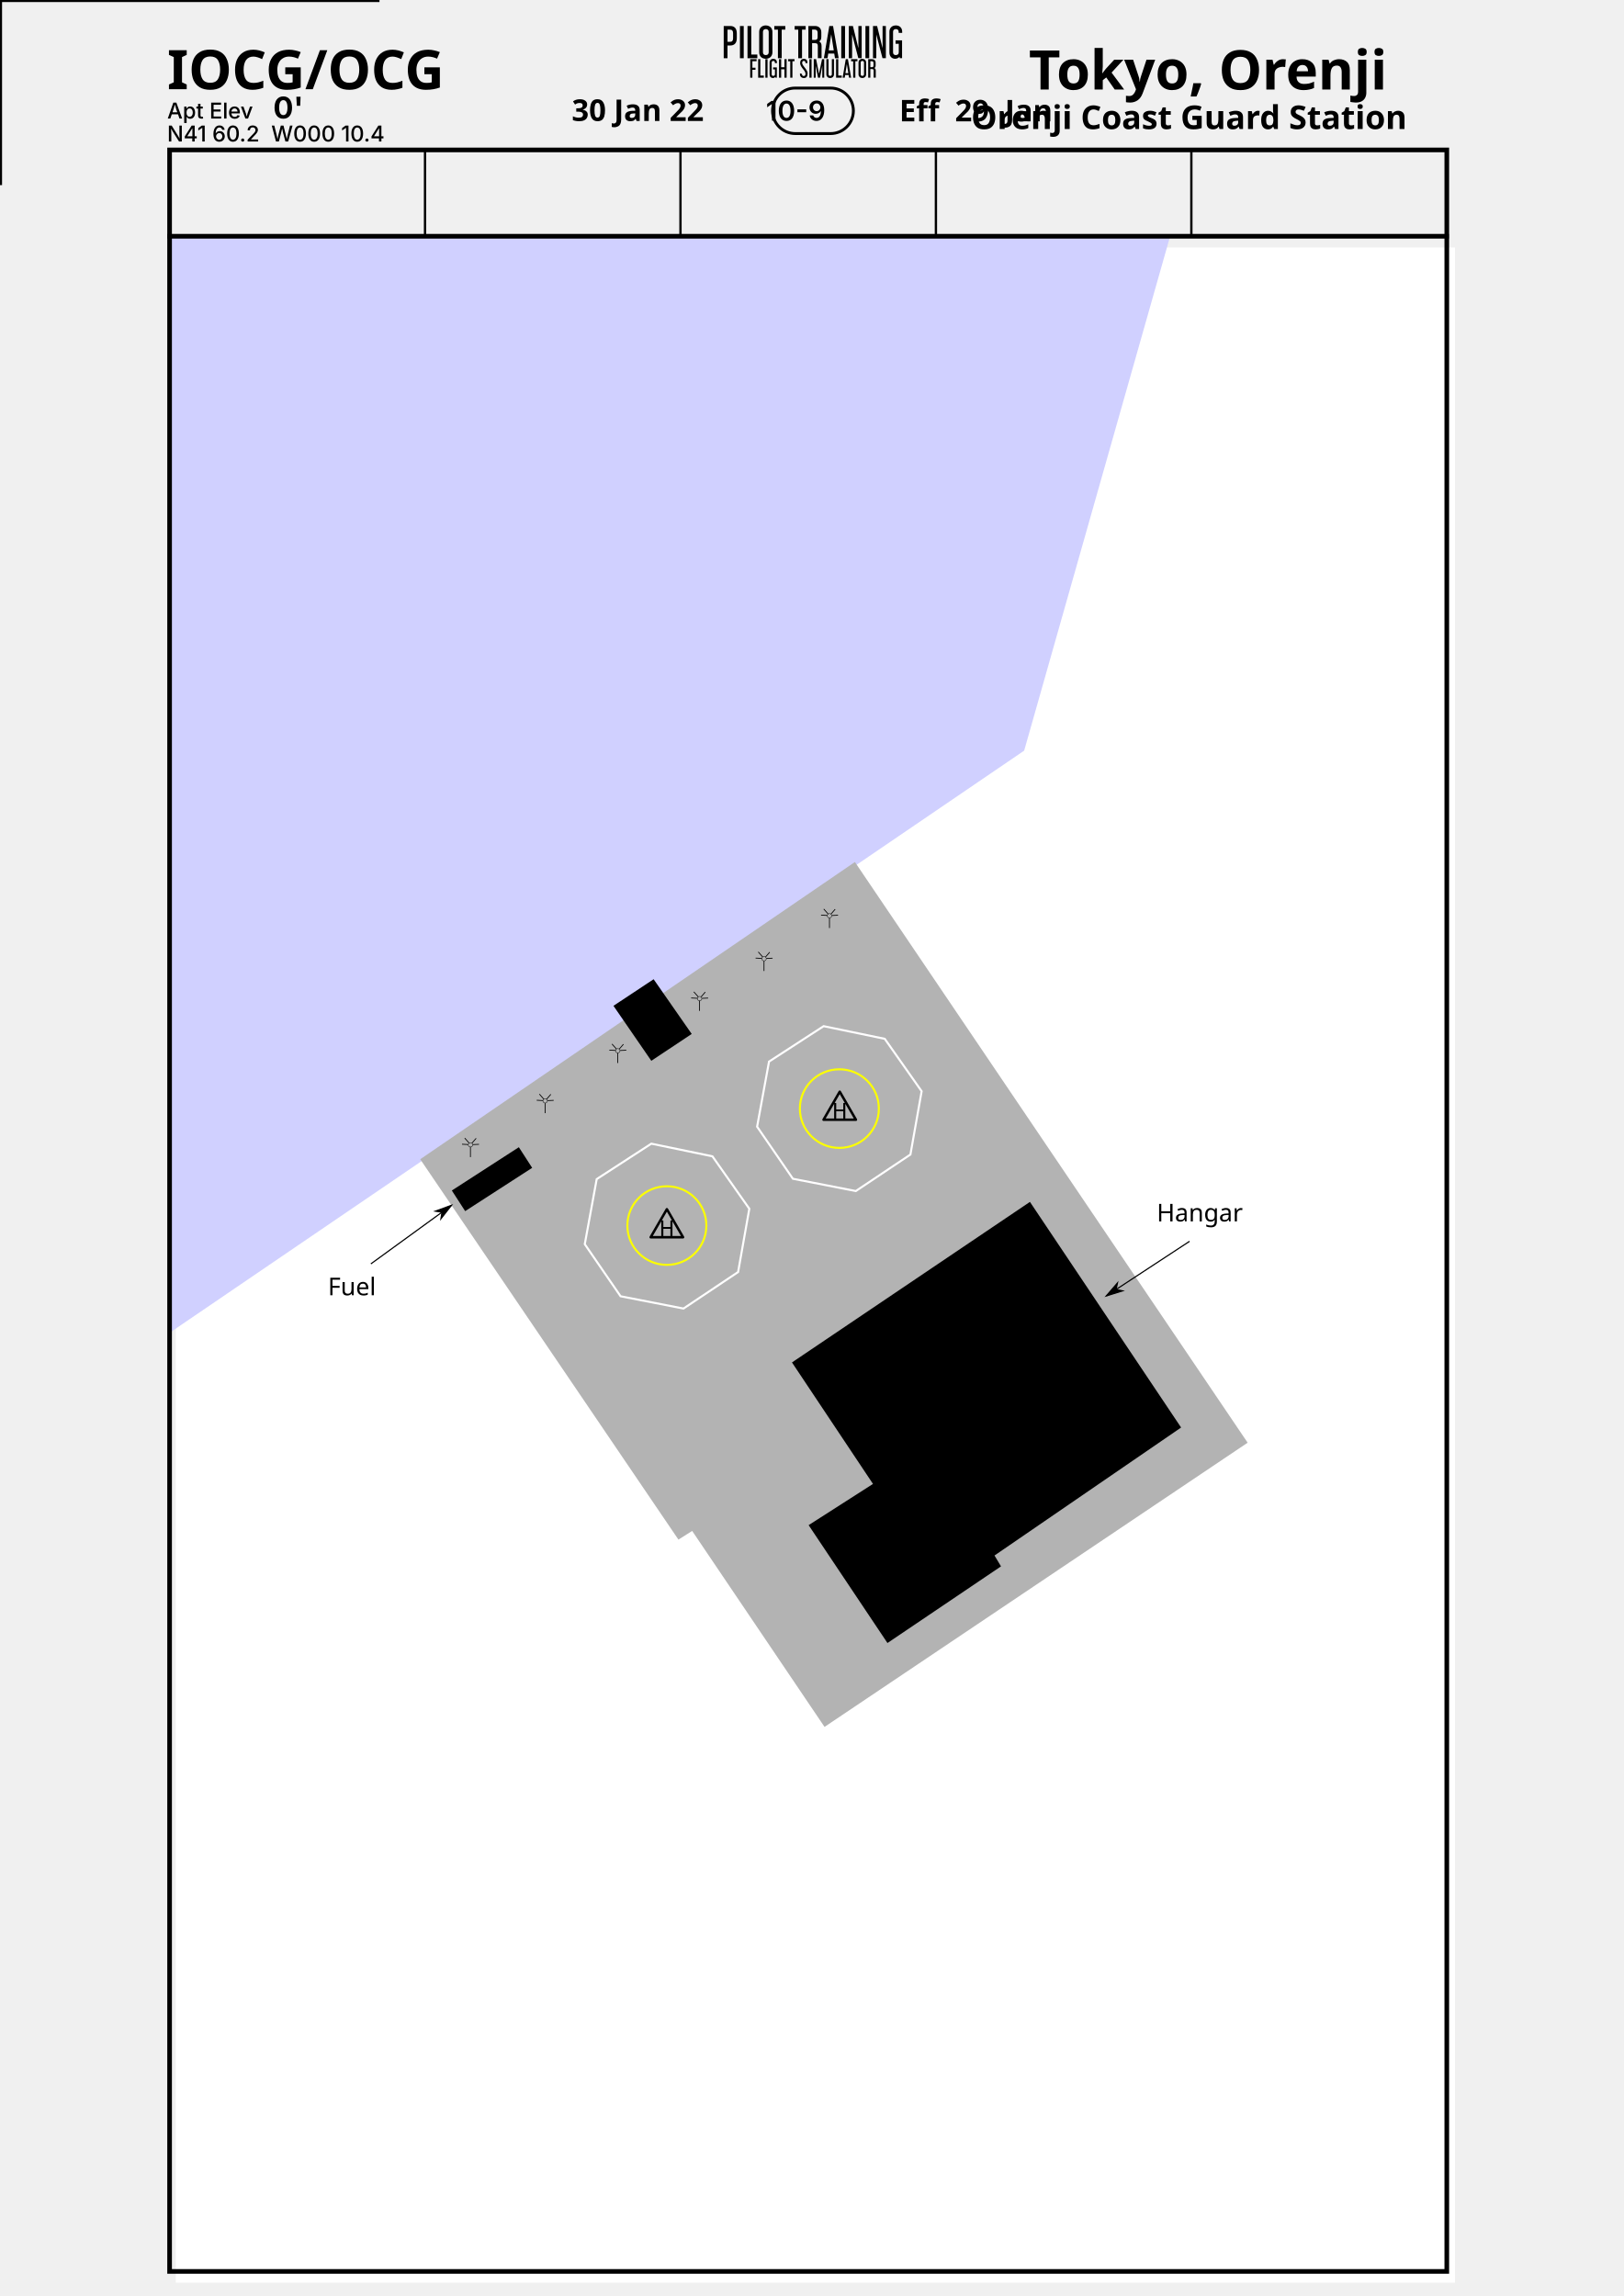
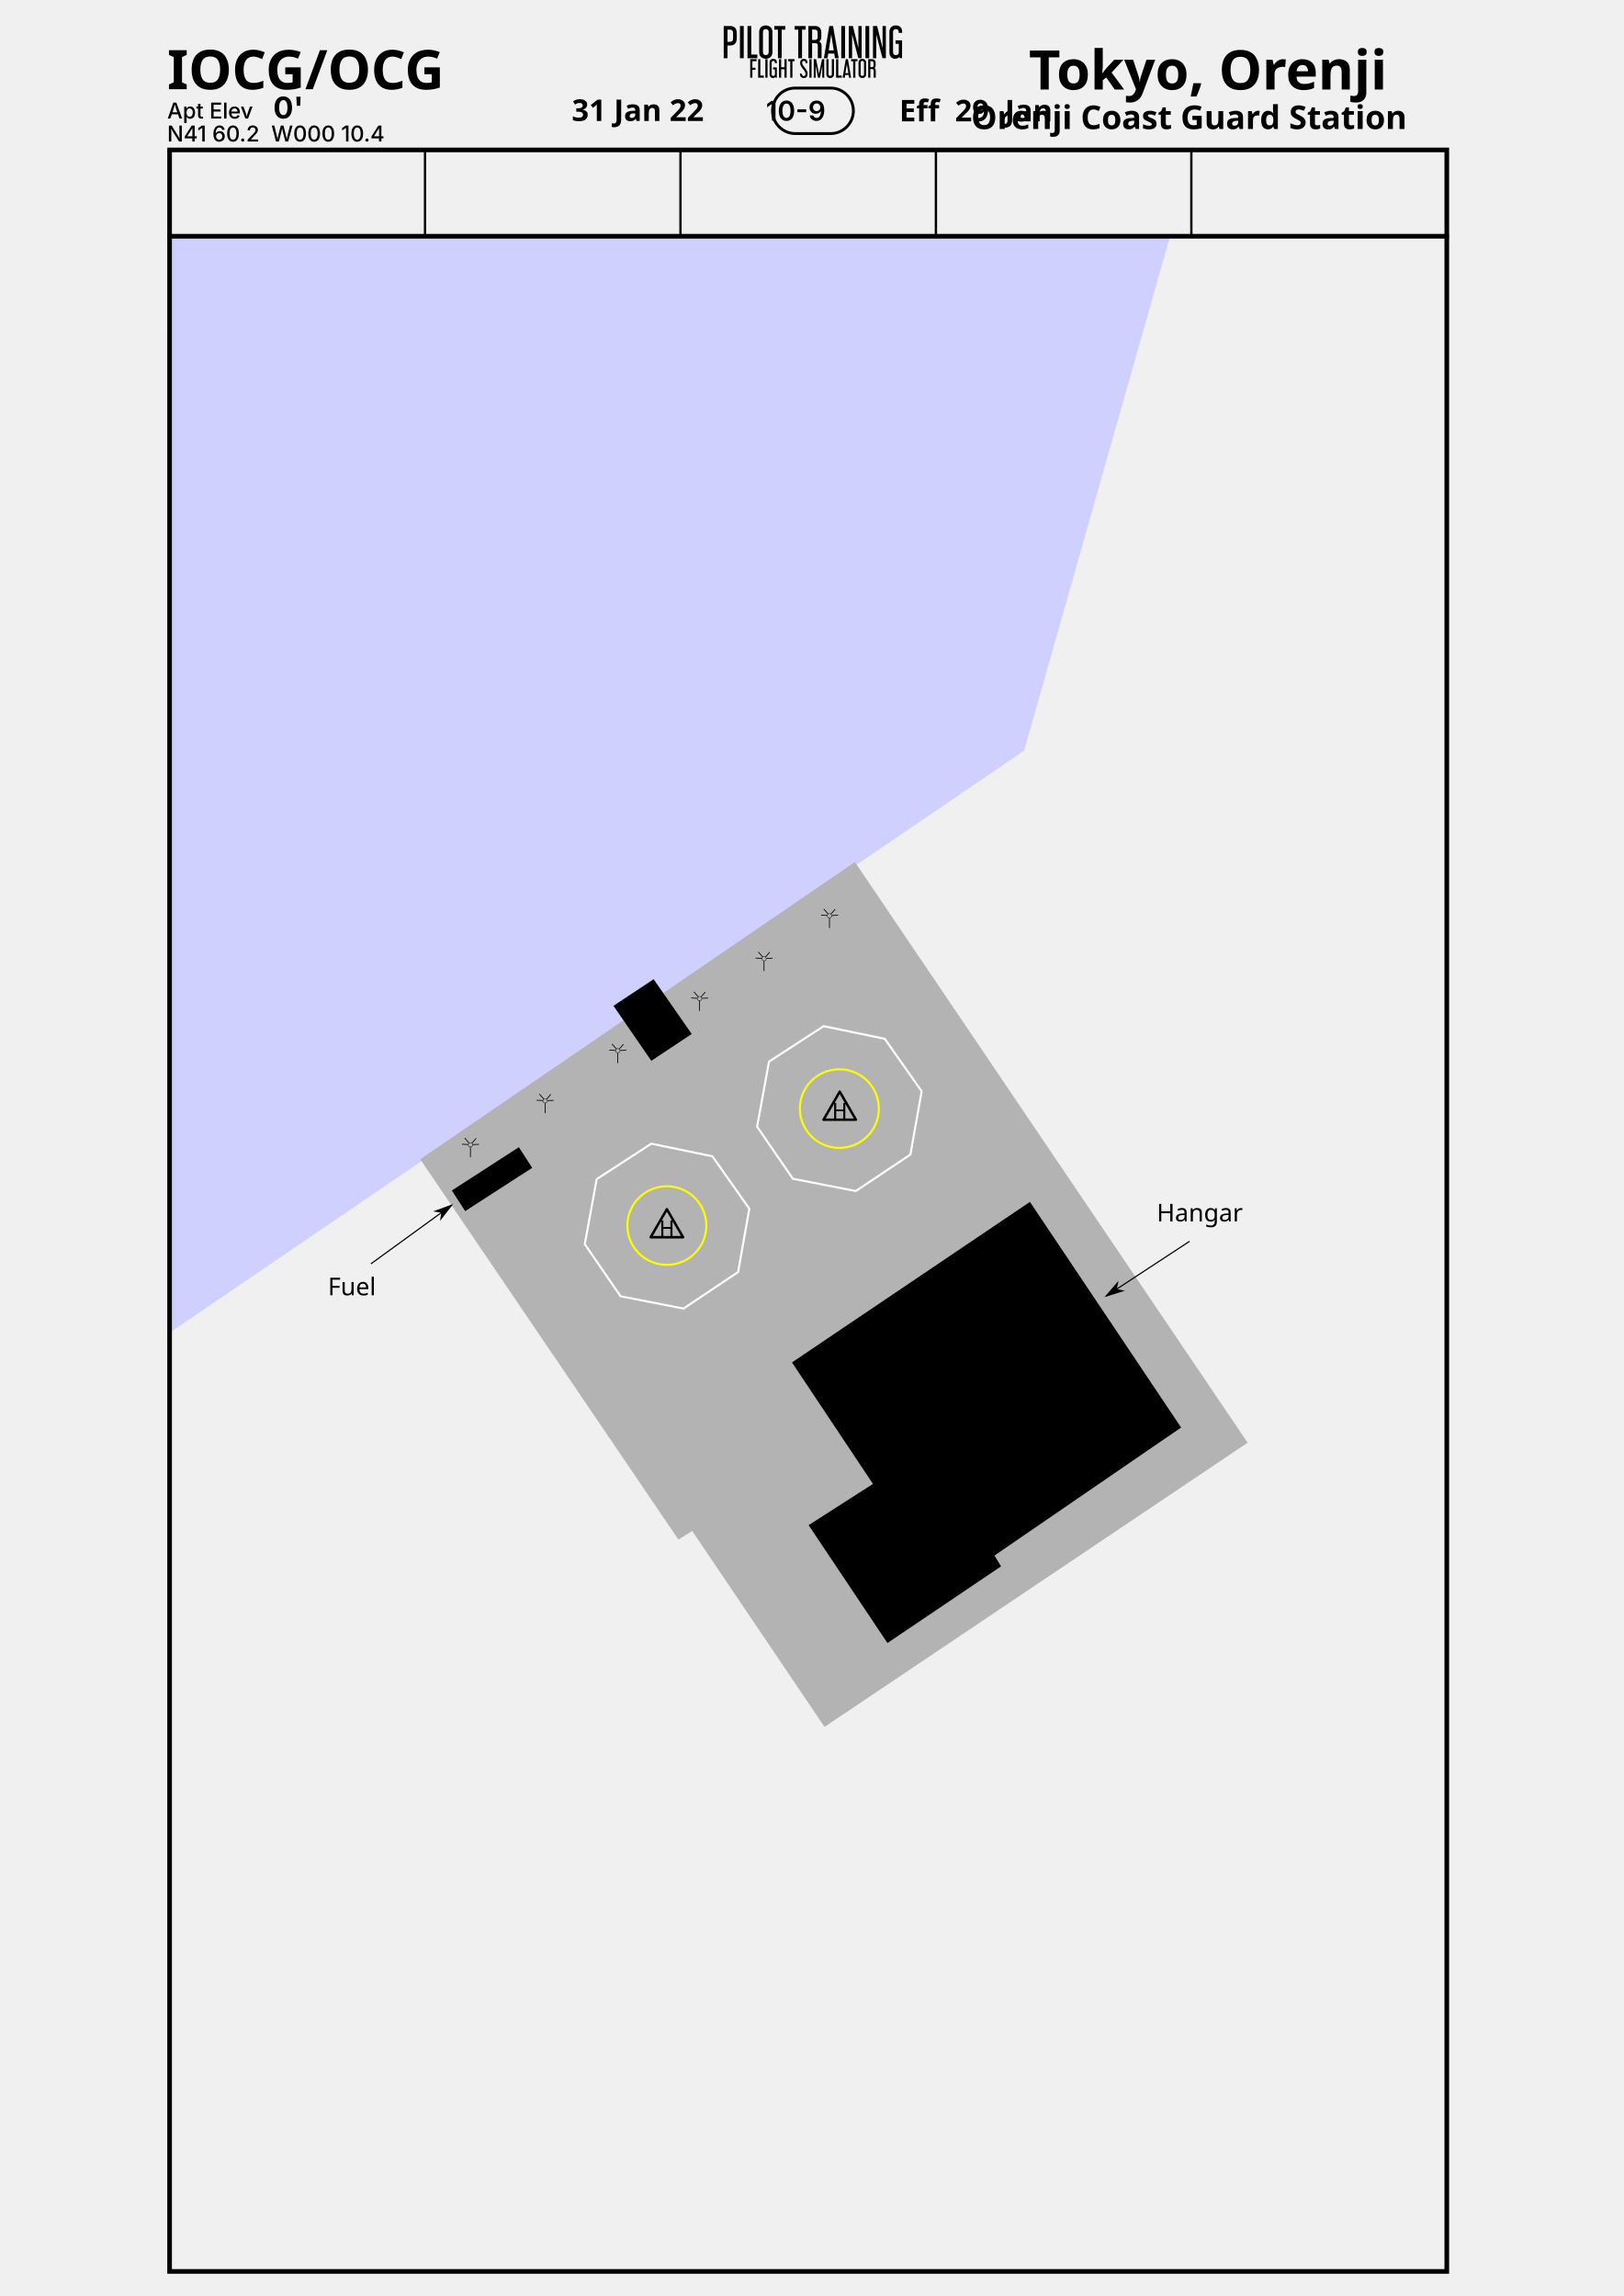
<svg xmlns="http://www.w3.org/2000/svg" width="210mm" height="297mm" viewBox="0 0 210 297" version="1.1" id="svg5">
  <defs id="defs2">
    <marker style="overflow:visible" id="Arrow1Lend-5-2-3-9" refX="0" refY="0" orient="auto">
      <path transform="matrix(-0.8,0,0,-0.8,-10,0)" style="fill:#000000;fill-opacity:1;fill-rule:evenodd;stroke:#000000;stroke-width:1pt;stroke-opacity:1" d="M 0,0 5,-5 -12.5,0 5,5 Z" id="path4521-2-0-4-6" />
    </marker>
    <marker style="overflow:visible" id="Arrow1Lend-5-2-3" refX="0" refY="0" orient="auto">
      <path transform="matrix(-0.8,0,0,-0.8,-10,0)" style="fill:#000000;fill-opacity:1;fill-rule:evenodd;stroke:#000000;stroke-width:1pt;stroke-opacity:1" d="M 0,0 5,-5 -12.5,0 5,5 Z" id="path4521-2-0-4" />
    </marker>
  </defs>
  <g id="layer1">
-     <rect style="fill:#ffffff;fill-opacity:1;stroke:none;stroke-width:0.265;stroke-miterlimit:4;stroke-dasharray:none;stroke-opacity:1" id="rect6157" width="165.449" height="263.26" x="22.728" y="32.015" />
    <text xml:space="preserve" style="font-style:normal;font-variant:normal;font-weight:500;font-stretch:normal;font-size:3.175px;line-height:1.1;font-family:Metropolis;-inkscape-font-specification:'Metropolis Medium';text-align:center;letter-spacing:0px;word-spacing:0px;text-anchor:middle;display:inline;stroke-width:0.265" x="157.235" y="157.996" id="text1525-2">
      <tspan x="157.235" y="157.996" style="font-style:normal;font-variant:normal;font-weight:500;font-stretch:normal;font-size:3.175px;font-family:Metropolis;-inkscape-font-specification:'Metropolis Medium';text-align:center;text-anchor:middle;stroke-width:0.265" id="tspan1523-8">Hangar</tspan>
    </text>
    <path style="fill:#d0d0ff;stroke:none;stroke-width:0.265px;stroke-linecap:butt;stroke-linejoin:miter;stroke-opacity:1;fill-opacity:1" d="M 22.076,172.309 132.459,97.099 151.355,30.495 21.669,30.56 Z" id="path6034" />
    <path style="display:inline;fill:none;stroke:#000000;stroke-width:0.602;stroke-linecap:butt;stroke-linejoin:miter;stroke-miterlimit:4;stroke-dasharray:none;stroke-opacity:1" d="M 21.669,30.56 H 187.383" id="path857" />
    <rect style="display:inline;fill:none;fill-opacity:0.639;stroke:#000000;stroke-width:0.6;stroke-miterlimit:4;stroke-dasharray:none;stroke-opacity:1" id="rect901" width="165.185" height="274.426" x="21.934" y="19.394" />
    <text xml:space="preserve" style="font-style:normal;font-variant:normal;font-weight:bold;font-stretch:normal;font-size:3.881px;line-height:1.25;font-family:'Zilla Slab Highlight';-inkscape-font-specification:'Zilla Slab Highlight Bold';text-align:start;letter-spacing:0px;word-spacing:0px;text-anchor:start;display:inline;fill:#000000;fill-opacity:1;stroke:none;stroke-width:0.265;stroke-miterlimit:4;stroke-dasharray:none;stroke-opacity:1" x="114.295" y="15.701" id="text852">
      <tspan id="tspan850" x="114.295" y="15.701" style="font-style:normal;font-variant:normal;font-weight:bold;font-stretch:normal;font-size:3.881px;font-family:'Zilla Slab Highlight';-inkscape-font-specification:'Zilla Slab Highlight Bold';text-align:start;text-anchor:start;fill:#000000;fill-opacity:1;stroke:none;stroke-width:0.265;stroke-miterlimit:4;stroke-dasharray:none;stroke-opacity:1">  Eff  29  Jan  </tspan>
    </text>
    <path d="m 99.044,3.288 c -0.121,0 -0.234,0.019 -0.34,0.058 -0.103,0.039 -0.193,0.094 -0.271,0.165 -0.074,0.071 -0.135,0.158 -0.181,0.261 -0.043,0.103 -0.064,0.22 -0.064,0.351 v 2.644 c 0,0.131 0.021,0.248 0.064,0.351 0.046,0.103 0.107,0.191 0.181,0.266 0.078,0.071 0.168,0.124 0.271,0.16 0.106,0.039 0.22,0.058 0.34,0.058 0.117,0 0.227,-0.019 0.33,-0.058 0.106,-0.035 0.199,-0.089 0.277,-0.16 0.078,-0.074 0.138,-0.163 0.181,-0.266 0.046,-0.103 0.069,-0.22 0.069,-0.351 V 4.123 c 0,-0.131 -0.023,-0.248 -0.069,-0.351 -0.043,-0.103 -0.103,-0.19 -0.181,-0.261 -0.078,-0.071 -0.17,-0.126 -0.277,-0.165 -0.103,-0.039 -0.213,-0.058 -0.33,-0.058 z m 16.826,0 c -0.124,0 -0.238,0.019 -0.34,0.058 -0.103,0.035 -0.191,0.091 -0.266,0.165 -0.074,0.071 -0.133,0.158 -0.175,0.261 -0.039,0.099 -0.058,0.213 -0.058,0.34 v 2.665 c 0,0.255 0.069,0.457 0.207,0.606 0.142,0.145 0.319,0.218 0.532,0.218 0.124,0 0.234,-0.025 0.33,-0.075 0.096,-0.046 0.177,-0.106 0.244,-0.181 l 0.021,0.181 h 0.303 V 5.219 h -0.841 v 0.441 h 0.415 v 1.107 c 0,0.121 -0.037,0.211 -0.112,0.271 -0.074,0.06 -0.165,0.091 -0.271,0.091 -0.106,0 -0.194,-0.03 -0.261,-0.091 -0.064,-0.06 -0.096,-0.151 -0.096,-0.271 V 4.123 c 0,-0.121 0.034,-0.211 0.101,-0.271 0.067,-0.06 0.158,-0.091 0.271,-0.091 0.106,0 0.192,0.03 0.256,0.091 0.067,0.06 0.101,0.151 0.101,0.271 v 0.128 h 0.452 v -0.138 c 0,-0.255 -0.075,-0.456 -0.224,-0.601 -0.149,-0.149 -0.346,-0.224 -0.591,-0.224 z m -22.269,0.075 v 4.165 h 0.489 V 5.883 h 0.372 c 0.255,0 0.458,-0.078 0.607,-0.234 0.149,-0.156 0.223,-0.397 0.223,-0.723 v -0.606 c 0,-0.326 -0.074,-0.568 -0.223,-0.724 -0.149,-0.156 -0.351,-0.234 -0.607,-0.234 z m 2.099,0 v 4.165 h 0.489 V 3.362 Z m 0.977,0 v 4.165 h 1.271 v -0.473 h -0.782 V 3.362 Z m 3.467,0 v 0.473 h 0.468 v 3.692 h 0.489 V 3.835 h 0.468 v -0.473 z m 2.629,0 v 0.473 h 0.468 v 3.692 h 0.489 V 3.835 h 0.468 v -0.473 z m 1.78,0 v 4.165 h 0.479 V 5.585 h 0.362 c 0.149,0 0.248,0.028 0.298,0.085 0.053,0.053 0.08,0.145 0.08,0.277 v 1.58 h 0.484 V 5.963 c 0,-0.17 -0.028,-0.303 -0.085,-0.399 -0.057,-0.096 -0.137,-0.165 -0.24,-0.207 0.096,-0.043 0.169,-0.11 0.218,-0.202 0.05,-0.092 0.075,-0.222 0.075,-0.389 v -0.58 c 0,-0.259 -0.075,-0.461 -0.224,-0.606 -0.145,-0.145 -0.346,-0.218 -0.601,-0.218 z m 2.704,0 -0.702,4.165 h 0.473 l 0.091,-0.601 h 0.777 l 0.096,0.601 h 0.474 l -0.724,-4.165 z m 1.546,0 v 4.165 h 0.489 V 3.362 Z m 0.977,0 v 4.165 h 0.426 V 4.463 l 0.803,3.064 h 0.436 V 3.362 h -0.426 v 2.873 l -0.708,-2.873 z m 2.151,0 v 4.165 h 0.489 V 3.362 Z m 0.977,0 v 4.165 h 0.426 V 4.463 l 0.803,3.064 h 0.436 V 3.362 h -0.426 v 2.873 l -0.708,-2.873 z m -13.861,0.398 c 0.11,0 0.199,0.032 0.266,0.096 0.071,0.06 0.106,0.151 0.106,0.271 v 2.633 c 0,0.121 -0.035,0.213 -0.106,0.277 -0.067,0.06 -0.156,0.09 -0.266,0.09 -0.11,-1e-6 -0.2,-0.03 -0.271,-0.09 -0.067,-0.064 -0.101,-0.156 -0.101,-0.277 V 4.128 c 0,-0.121 0.034,-0.211 0.101,-0.271 0.071,-0.064 0.161,-0.096 0.271,-0.096 z m 5.987,0.064 h 0.33 c 0.255,0 0.383,0.14 0.383,0.42 v 0.543 c 0,0.135 -0.029,0.232 -0.085,0.293 -0.053,0.057 -0.153,0.085 -0.298,0.085 h -0.33 z m -10.94,0.011 h 0.335 c 0.255,0 0.383,0.151 0.383,0.452 v 0.671 c 0,0.301 -0.127,0.452 -0.383,0.452 h -0.335 z m 13.41,0.596 0.33,2.085 h -0.649 z m -7.488,3.178 c -0.071,0 -0.137,0.011 -0.196,0.034 -0.059,0.02 -0.11,0.052 -0.153,0.094 -0.043,0.041 -0.076,0.091 -0.101,0.15 -0.022,0.057 -0.034,0.122 -0.034,0.196 v 1.533 c 0,0.147 0.04,0.263 0.119,0.349 0.082,0.084 0.184,0.125 0.306,0.125 0.071,0 0.134,-0.014 0.189,-0.043 0.055,-0.027 0.102,-0.061 0.141,-0.104 l 0.012,0.104 h 0.174 V 8.719 h -0.483 v 0.254 h 0.239 v 0.636 c 0,0.069 -0.021,0.121 -0.064,0.156 -0.043,0.035 -0.095,0.052 -0.156,0.052 -0.061,0 -0.111,-0.017 -0.15,-0.052 -0.037,-0.035 -0.055,-0.087 -0.055,-0.156 v -1.52 c 0,-0.069 0.019,-0.122 0.058,-0.156 0.039,-0.035 0.091,-0.052 0.156,-0.052 0.061,0 0.11,0.017 0.147,0.052 0.039,0.035 0.058,0.087 0.058,0.156 v 0.073 h 0.26 v -0.079 c 0,-0.147 -0.043,-0.262 -0.129,-0.346 -0.086,-0.086 -0.199,-0.128 -0.34,-0.128 z m 3.955,0 c -0.147,0 -0.265,0.047 -0.355,0.141 -0.088,0.092 -0.131,0.217 -0.131,0.376 0,0.077 0.012,0.159 0.037,0.244 0.026,0.084 0.074,0.181 0.144,0.291 0.029,0.045 0.06,0.092 0.095,0.141 0.037,0.047 0.073,0.094 0.11,0.141 0.037,0.047 0.072,0.092 0.104,0.134 0.035,0.043 0.063,0.082 0.086,0.116 0.045,0.069 0.075,0.132 0.091,0.189 0.018,0.057 0.028,0.113 0.028,0.169 0,0.09 -0.02,0.159 -0.058,0.208 -0.037,0.049 -0.093,0.074 -0.171,0.074 -0.071,0 -0.128,-0.021 -0.169,-0.064 -0.039,-0.043 -0.058,-0.093 -0.058,-0.15 v -0.058 l -0.26,-0.068 v 0.129 c 0,0.065 0.011,0.127 0.034,0.184 0.024,0.057 0.058,0.107 0.101,0.15 0.043,0.041 0.095,0.073 0.156,0.098 0.063,0.024 0.134,0.037 0.214,0.037 0.165,0 0.287,-0.051 0.364,-0.153 0.077,-0.104 0.116,-0.245 0.116,-0.422 0,-0.088 -0.011,-0.165 -0.034,-0.232 -0.02,-0.067 -0.054,-0.139 -0.101,-0.214 -0.029,-0.045 -0.062,-0.094 -0.101,-0.147 -0.039,-0.055 -0.08,-0.11 -0.123,-0.165 -0.041,-0.057 -0.081,-0.111 -0.122,-0.162 -0.039,-0.051 -0.071,-0.096 -0.098,-0.134 -0.041,-0.057 -0.072,-0.111 -0.095,-0.162 -0.02,-0.053 -0.031,-0.109 -0.031,-0.169 0,-0.071 0.017,-0.131 0.052,-0.18 0.037,-0.051 0.093,-0.076 0.168,-0.076 0.065,0 0.116,0.02 0.153,0.061 0.037,0.041 0.055,0.096 0.055,0.165 v 0.064 h 0.26 v -0.085 c 0,-0.141 -0.041,-0.254 -0.122,-0.34 -0.082,-0.086 -0.195,-0.128 -0.339,-0.128 z m 7.555,0 c -0.069,0 -0.134,0.011 -0.195,0.034 -0.059,0.022 -0.111,0.054 -0.156,0.094 -0.043,0.041 -0.077,0.091 -0.104,0.15 -0.024,0.059 -0.037,0.127 -0.037,0.202 v 1.52 c 0,0.075 0.013,0.143 0.037,0.202 0.026,0.059 0.061,0.11 0.104,0.153 0.045,0.041 0.097,0.071 0.156,0.092 0.061,0.022 0.126,0.034 0.195,0.034 0.067,0 0.131,-0.011 0.19,-0.034 0.061,-0.02 0.114,-0.051 0.159,-0.092 0.045,-0.043 0.08,-0.094 0.104,-0.153 0.026,-0.059 0.04,-0.127 0.04,-0.202 v -1.52 c 0,-0.075 -0.013,-0.143 -0.04,-0.202 -0.025,-0.059 -0.059,-0.109 -0.104,-0.15 -0.045,-0.041 -0.098,-0.072 -0.159,-0.094 -0.059,-0.022 -0.123,-0.034 -0.19,-0.034 z m -14.498,0.043 v 2.395 h 0.281 V 9.028 h 0.4 v -0.272 h -0.4 v -0.832 h 0.544 v -0.272 z m 1.028,0 v 2.395 h 0.731 V 9.774 h -0.45 v -2.122 z m 0.932,0 v 2.395 h 0.281 V 7.652 Z m 1.763,0 v 2.395 h 0.281 V 8.964 h 0.425 v 1.083 h 0.281 V 7.652 h -0.281 v 1.043 h -0.425 v -1.043 z m 1.187,0 v 0.272 h 0.269 v 2.123 h 0.281 V 7.924 h 0.269 v -0.272 z m 2.744,0 v 2.395 h 0.281 V 7.652 Z m 0.562,0 v 2.395 h 0.251 V 8.481 l 0.3,1.566 h 0.26 l 0.294,-1.544 v 1.544 h 0.251 V 7.652 h -0.282 l -0.395,1.899 -0.373,-1.899 z m 1.631,0 v 1.957 c 0,0.075 0.012,0.143 0.037,0.202 0.026,0.059 0.061,0.11 0.104,0.153 0.045,0.041 0.097,0.071 0.156,0.092 0.059,0.022 0.124,0.034 0.193,0.034 0.069,0 0.134,-0.011 0.193,-0.034 0.061,-0.02 0.114,-0.051 0.159,-0.092 0.045,-0.043 0.08,-0.094 0.104,-0.153 0.026,-0.059 0.04,-0.127 0.04,-0.202 v -1.957 h -0.275 v 1.954 c 0,0.069 -0.02,0.122 -0.061,0.159 -0.039,0.035 -0.091,0.052 -0.156,0.052 -0.061,0 -0.112,-0.017 -0.153,-0.052 -0.039,-0.037 -0.058,-0.089 -0.058,-0.159 v -1.954 z m 1.261,0 v 2.395 h 0.731 V 9.774 h -0.45 v -2.122 z m 1.25,0 -0.404,2.395 h 0.272 l 0.052,-0.346 h 0.447 l 0.055,0.346 h 0.272 l -0.416,-2.395 z m 0.69,0 v 0.272 h 0.269 v 2.123 h 0.282 V 7.924 h 0.269 v -0.272 z m 2.213,0 v 2.395 h 0.275 V 8.93 h 0.208 c 0.086,0 0.143,0.016 0.171,0.049 0.031,0.031 0.046,0.084 0.046,0.159 v 0.908 h 0.279 V 9.147 c 0,-0.098 -0.017,-0.174 -0.049,-0.229 -0.033,-0.055 -0.078,-0.095 -0.137,-0.119 0.055,-0.024 0.097,-0.063 0.125,-0.116 0.029,-0.053 0.043,-0.127 0.043,-0.223 v -0.334 c 0,-0.149 -0.043,-0.265 -0.129,-0.349 -0.084,-0.084 -0.198,-0.125 -0.345,-0.125 z m -0.759,0.229 c 0.063,0 0.114,0.018 0.153,0.055 0.041,0.035 0.061,0.087 0.061,0.156 v 1.514 c 0,0.069 -0.02,0.122 -0.061,0.159 -0.039,0.035 -0.09,0.052 -0.153,0.052 -0.063,0 -0.116,-0.017 -0.156,-0.052 -0.039,-0.037 -0.058,-0.089 -0.058,-0.159 v -1.514 c 0,-0.069 0.019,-0.121 0.058,-0.156 0.041,-0.037 0.093,-0.055 0.156,-0.055 z m 1.034,0.037 h 0.189 c 0.147,0 0.221,0.08 0.221,0.242 v 0.312 c 0,0.077 -0.017,0.133 -0.049,0.168 -0.03,0.033 -0.087,0.049 -0.171,0.049 h -0.19 z m -3.037,0.349 0.19,1.199 h -0.374 z" style="font-style:normal;font-variant:normal;font-weight:normal;font-stretch:normal;font-size:5.644px;line-height:1.25;font-family:'Libel Suit';-inkscape-font-specification:'Libel Suit';text-align:center;letter-spacing:0px;word-spacing:0px;text-anchor:middle;display:inline;stroke-width:0.249" id="path1442" />
    <text id="text886" y="11.577" x="188.575" style="font-style:normal;font-variant:normal;font-weight:600;font-stretch:normal;font-size:7.056px;line-height:1.25;font-family:'Zilla Slab';-inkscape-font-specification:'Zilla Slab Semi-Bold';text-align:end;letter-spacing:0px;word-spacing:0px;text-anchor:end;display:inline;stroke-width:0.265" xml:space="preserve">
      <tspan id="tspan888" style="font-style:normal;font-variant:normal;font-weight:600;font-stretch:normal;font-size:7.056px;font-family:'Zilla Slab';-inkscape-font-specification:'Zilla Slab Semi-Bold';stroke-width:0.265" y="11.577" x="188.575">Tokyo, Orenji</tspan>
    </text>
    <text xml:space="preserve" style="font-style:normal;font-variant:normal;font-weight:600;font-stretch:normal;font-size:3.528px;line-height:1.25;font-family:Inter;-inkscape-font-specification:'Inter Semi-Bold';text-align:center;letter-spacing:0px;word-spacing:0px;text-anchor:middle;display:inline;stroke-width:0.265" x="105.142" y="15.614" id="text892">
      <tspan id="tspan890" x="105.142" y="15.614" style="font-style:normal;font-variant:normal;font-weight:600;font-stretch:normal;font-size:3.528px;font-family:Inter;-inkscape-font-specification:'Inter Semi-Bold';text-align:center;text-anchor:middle;stroke-width:0.265">10-9</tspan>
    </text>
    <text xml:space="preserve" style="font-style:normal;font-variant:normal;font-weight:600;font-stretch:normal;font-size:7.056px;line-height:1.25;font-family:'Zilla Slab';-inkscape-font-specification:'Zilla Slab Semi-Bold';text-align:start;letter-spacing:0px;word-spacing:0px;text-anchor:start;display:inline;stroke-width:0.265" x="21.633" y="11.541" id="text895">
      <tspan x="21.633" y="11.541" style="font-style:normal;font-variant:normal;font-weight:600;font-stretch:normal;font-size:7.056px;font-family:'Zilla Slab';-inkscape-font-specification:'Zilla Slab Semi-Bold';text-align:start;text-anchor:start;stroke-width:0.265" id="tspan893">IOCG/OCG</tspan>
    </text>
    <text id="text860" y="15.328" x="35.334" style="font-style:normal;font-variant:normal;font-weight:bold;font-stretch:normal;font-size:3.881px;line-height:1.25;font-family:Inter;-inkscape-font-specification:'Inter Bold';letter-spacing:0px;word-spacing:0px;display:inline;stroke-width:0.265" xml:space="preserve">
      <tspan style="font-style:normal;font-variant:normal;font-weight:bold;font-stretch:normal;font-size:3.881px;font-family:Inter;-inkscape-font-specification:'Inter Bold';stroke-width:0.265" y="15.328" x="35.334" id="tspan858">0'</tspan>
    </text>
    <path id="path2703" d="M 54.971,19.394 V 30.56" style="display:inline;fill:none;stroke:#000000;stroke-width:0.3;stroke-linecap:butt;stroke-linejoin:miter;stroke-miterlimit:4;stroke-dasharray:none;stroke-opacity:1" />
    <path style="display:inline;fill:none;stroke:#000000;stroke-width:0.3;stroke-linecap:butt;stroke-linejoin:miter;stroke-miterlimit:4;stroke-dasharray:none;stroke-opacity:1" d="M 88.008,19.394 V 30.56" id="path2705" />
    <path id="path2707" d="M 121.045,19.394 V 30.56" style="display:inline;fill:none;stroke:#000000;stroke-width:0.3;stroke-linecap:butt;stroke-linejoin:miter;stroke-miterlimit:4;stroke-dasharray:none;stroke-opacity:1" />
    <path style="display:inline;fill:none;stroke:#000000;stroke-width:0.3;stroke-linecap:butt;stroke-linejoin:miter;stroke-miterlimit:4;stroke-dasharray:none;stroke-opacity:1" d="M 154.082,19.394 V 30.56" id="path2709" />
    <text id="text1482" y="16.69" x="187.463" style="font-style:normal;font-variant:normal;font-weight:600;font-stretch:normal;font-size:4.233px;line-height:1.25;font-family:'Zilla Slab';-inkscape-font-specification:'Zilla Slab Semi-Bold';text-align:end;letter-spacing:0px;word-spacing:0px;text-anchor:end;display:inline;stroke-width:0.265" xml:space="preserve">
      <tspan style="font-style:normal;font-variant:normal;font-weight:600;font-stretch:normal;font-size:4.233px;font-family:'Zilla Slab';-inkscape-font-specification:'Zilla Slab Semi-Bold';text-align:end;text-anchor:end;stroke-width:0.265" y="16.69" x="187.463" id="tspan1480">Orenji Coast Guard Station</tspan>
    </text>
    <path d="m 102.834,11.391 c -1.617,0 -2.921,1.327 -2.921,2.943 0,1.626 1.318,2.943 2.943,2.943 h 4.572 c 1.626,0 2.943,-1.318 2.943,-2.943 0,-1.626 -1.318,-2.943 -2.943,-2.943 z" style="display:inline;fill:none;fill-opacity:1;stroke:#000000;stroke-width:0.37;stroke-miterlimit:4;stroke-dasharray:none;stroke-opacity:1" id="path1484" />
    <text xml:space="preserve" style="font-style:normal;font-variant:normal;font-weight:500;font-stretch:normal;font-size:2.822px;line-height:1.25;font-family:Inter;-inkscape-font-specification:'Inter Medium';text-align:start;letter-spacing:0px;word-spacing:0px;text-anchor:start;display:inline;stroke-width:0.265" x="21.609" y="18.305" id="text1603">
      <tspan x="21.609" y="18.305" style="font-style:normal;font-variant:normal;font-weight:500;font-stretch:normal;font-size:2.822px;font-family:Inter;-inkscape-font-specification:'Inter Medium';text-align:start;text-anchor:start;stroke-width:0.265" id="tspan1601">N41 60.2  W000 10.4</tspan>
    </text>
    <text id="text1625" y="15.335" x="21.621" style="font-style:normal;font-variant:normal;font-weight:normal;font-stretch:normal;font-size:2.822px;line-height:1.25;text-align:start;letter-spacing:0px;word-spacing:0px;text-anchor:start;display:inline;stroke-width:0.265" xml:space="preserve">
      <tspan id="tspan1623" style="font-style:normal;font-variant:normal;font-weight:500;font-stretch:normal;font-size:2.822px;font-family:Inter;-inkscape-font-specification:'Inter Medium';text-align:start;text-anchor:start;stroke-width:0.265" y="15.335" x="21.621">Apt Elev</tspan>
    </text>
-     <path style="display:inline;fill:none;stroke:#000000;stroke-width:0.265px;stroke-linecap:butt;stroke-linejoin:miter;stroke-opacity:1" d="M 0.132,23.945 V 0.133 H 49.08" id="path3867" />
    <text id="text1332" y="15.65" x="96.072" style="font-style:normal;font-variant:normal;font-weight:bold;font-stretch:normal;font-size:3.881px;line-height:1.25;font-family:'Zilla Slab';-inkscape-font-specification:'Zilla Slab Bold';text-align:end;letter-spacing:0px;word-spacing:0px;text-anchor:end;display:inline;fill:#000000;fill-opacity:1;stroke:none;stroke-width:0.265;stroke-miterlimit:4;stroke-dasharray:none;stroke-opacity:1" xml:space="preserve">
-       <tspan style="font-style:normal;font-variant:normal;font-weight:bold;font-stretch:normal;font-size:3.881px;font-family:'Zilla Slab';-inkscape-font-specification:'Zilla Slab Bold';text-align:end;text-anchor:end;fill:#000000;fill-opacity:1;stroke:none;stroke-width:0.265;stroke-miterlimit:4;stroke-dasharray:none;stroke-opacity:1" y="15.65" x="96.072" id="tspan1330">30 Jan 22</tspan>
+       <tspan style="font-style:normal;font-variant:normal;font-weight:bold;font-stretch:normal;font-size:3.881px;font-family:'Zilla Slab';-inkscape-font-specification:'Zilla Slab Bold';text-align:end;text-anchor:end;fill:#000000;fill-opacity:1;stroke:none;stroke-width:0.265;stroke-miterlimit:4;stroke-dasharray:none;stroke-opacity:1" y="15.65" x="96.072" id="tspan1330">31 Jan 22</tspan>
    </text>
    <path style="fill:#b3b3b3;stroke:none;stroke-width:0.265px;stroke-linecap:butt;stroke-linejoin:miter;stroke-opacity:1;fill-opacity:1" d="m 54.349,149.952 33.395,49.204 1.777,-1.123 17.119,25.351 54.723,-36.763 -50.795,-75.116 z" id="path37311" />
    <g style="font-style:normal;font-variant:normal;font-weight:normal;font-stretch:normal;font-size:3.175px;line-height:1.25;font-family:Calibri;-inkscape-font-specification:Calibri;letter-spacing:0px;word-spacing:0px;display:inline;fill:#000000;stroke-width:0.265" id="text1977" transform="translate(259.0483,-498.0952)" aria-label="H">
      <path transform="matrix(0,0.2645833,-0.2645833,0,0,0)" d="m 2487.42,644.584 a 0.605,0.605 0 0 0 -0.033,0.002 0.605,0.605 0 0 0 -0.236,0.074 l -13.707,7.914 a 0.605,0.605 0 0 0 0,1.047 l 13.707,7.922 a 0.605,0.605 0 0 0 0.908,-0.523 v -7.922 -7.914 a 0.605,0.605 0 0 0 -0.639,-0.6 z m -0.572,1.648 v 4.326 c -0.01,-0.029 -0.01,-0.063 -0.016,-0.084 -0.016,-0.04 -0.036,-0.067 -0.059,-0.082 -0.023,-0.015 -0.051,-0.021 -0.082,-0.021 h -7.014 z m -7.602,4.387 c -7e-4,0.005 0,0.008 0,0.014 -0.013,0.062 -0.019,0.141 -0.019,0.234 0,0.102 0.01,0.184 0.019,0.246 0.01,0.062 0.02,0.113 0.035,0.152 0.013,0.04 0.03,0.067 0.053,0.082 0.024,0.015 0.051,0.023 0.082,0.023 h 3.035 v 3.451 h -3.035 c -0.032,0 -0.059,0.008 -0.082,0.023 -0.023,0.016 -0.04,0.043 -0.053,0.082 -0.015,0.039 -0.028,0.092 -0.035,0.158 -0.013,0.062 -0.019,0.142 -0.019,0.24 0,0.094 0.01,0.174 0.019,0.24 6e-4,0.005 0,0.007 0,0.012 l -4.291,-2.48 z m 7.602,0.564 v 1.914 1.914 c -0.01,-0.029 -0.01,-0.063 -0.016,-0.084 -0.016,-0.04 -0.036,-0.067 -0.059,-0.082 -0.023,-0.015 -0.051,-0.023 -0.082,-0.023 h -3.363 v -3.451 h 3.363 c 0.032,0 0.059,-0.008 0.082,-0.023 0.024,-0.016 0.043,-0.043 0.059,-0.082 0.01,-0.021 0.01,-0.054 0.016,-0.082 z m 0,4.457 v 4.33 l -7.164,-4.141 h 7.008 c 0.032,0 0.059,-0.008 0.082,-0.023 0.024,-0.016 0.043,-0.043 0.059,-0.082 0.01,-0.021 0.01,-0.056 0.016,-0.084 z" style="font-style:normal;font-variant:normal;font-weight:normal;font-stretch:normal;font-size:3.175px;font-family:Calibri;-inkscape-font-specification:Calibri;fill:#000000;stroke-width:1" id="path1983" />
    </g>
    <g style="font-style:normal;font-variant:normal;font-weight:normal;font-stretch:normal;font-size:3.175px;line-height:1.25;font-family:Calibri;-inkscape-font-specification:Calibri;letter-spacing:0px;word-spacing:0px;display:inline;fill:#000000;stroke-width:0.265" id="text1977-4" transform="translate(281.4054,-513.2962)" aria-label="H">
      <path transform="matrix(0,0.2645833,-0.2645833,0,0,0)" d="m 2487.42,644.584 a 0.605,0.605 0 0 0 -0.033,0.002 0.605,0.605 0 0 0 -0.236,0.074 l -13.707,7.914 a 0.605,0.605 0 0 0 0,1.047 l 13.707,7.922 a 0.605,0.605 0 0 0 0.908,-0.523 v -7.922 -7.914 a 0.605,0.605 0 0 0 -0.639,-0.6 z m -0.572,1.648 v 4.326 c -0.01,-0.029 -0.01,-0.063 -0.016,-0.084 -0.016,-0.04 -0.036,-0.067 -0.059,-0.082 -0.023,-0.015 -0.051,-0.021 -0.082,-0.021 h -7.014 z m -7.602,4.387 c -7e-4,0.005 0,0.008 0,0.014 -0.013,0.062 -0.019,0.141 -0.019,0.234 0,0.102 0.01,0.184 0.019,0.246 0.01,0.062 0.02,0.113 0.035,0.152 0.013,0.04 0.03,0.067 0.053,0.082 0.024,0.015 0.051,0.023 0.082,0.023 h 3.035 v 3.451 h -3.035 c -0.032,0 -0.059,0.008 -0.082,0.023 -0.023,0.016 -0.04,0.043 -0.053,0.082 -0.015,0.039 -0.028,0.092 -0.035,0.158 -0.013,0.062 -0.019,0.142 -0.019,0.24 0,0.094 0.01,0.174 0.019,0.24 6e-4,0.005 0,0.007 0,0.012 l -4.291,-2.48 z m 7.602,0.564 v 1.914 1.914 c -0.01,-0.029 -0.01,-0.063 -0.016,-0.084 -0.016,-0.04 -0.036,-0.067 -0.059,-0.082 -0.023,-0.015 -0.051,-0.023 -0.082,-0.023 h -3.363 v -3.451 h 3.363 c 0.032,0 0.059,-0.008 0.082,-0.023 0.024,-0.016 0.043,-0.043 0.059,-0.082 0.01,-0.021 0.01,-0.054 0.016,-0.082 z m 0,4.457 v 4.33 l -7.164,-4.141 h 7.008 c 0.032,0 0.059,-0.008 0.082,-0.023 0.024,-0.016 0.043,-0.043 0.059,-0.082 0.01,-0.021 0.01,-0.056 0.016,-0.084 z" style="font-style:normal;font-variant:normal;font-weight:normal;font-stretch:normal;font-size:3.175px;font-family:Calibri;-inkscape-font-specification:Calibri;fill:#000000;stroke-width:1" id="path1983-3" />
    </g>
    <path style="fill:none;stroke:#ffffff;stroke-width:0.265px;stroke-linecap:butt;stroke-linejoin:miter;stroke-opacity:1" d="m 84.237,147.94 7.904,1.637 4.771,6.782 -1.45,8.185 -7.063,4.724 -8.138,-1.59 -4.63,-6.735 1.543,-8.419 z" id="path104" />
    <path style="fill:none;stroke:#fffeff;stroke-width:0.265px;stroke-linecap:butt;stroke-linejoin:miter;stroke-opacity:1" d="m 106.524,132.74 7.904,1.637 4.771,6.782 -1.45,8.185 -7.063,4.724 -8.138,-1.59 -4.63,-6.735 1.543,-8.419 z" id="path104-8" />
    <ellipse style="fill:none;stroke:#fcff01;stroke-width:0.265;stroke-opacity:1;stroke-miterlimit:4;stroke-dasharray:none" id="path310" cx="-86.248" cy="158.534" rx="5.107" ry="5.084" transform="scale(-1,1)" />
    <ellipse style="fill:none;stroke:#fcff01;stroke-width:0.265;stroke-opacity:1;stroke-miterlimit:4;stroke-dasharray:none" id="ellipse1686-8" cx="-108.558" cy="143.403" rx="5.107" ry="5.084" transform="scale(-1,1)" />
    <path style="fill:#000000;stroke:none;stroke-width:0.265px;stroke-linecap:butt;stroke-linejoin:miter;stroke-opacity:1;fill-opacity:1" d="m 114.779,212.533 14.686,-9.916 -0.842,-1.403 24.134,-16.557 -19.551,-29.186 -30.776,20.767 10.477,15.715 -8.325,5.332 z" id="path4982" />
    <path style="fill:#000000;stroke:none;stroke-width:0.265;stroke-linecap:butt;stroke-linejoin:miter;stroke-opacity:1;fill-opacity:1;stroke-miterlimit:4;stroke-dasharray:none" d="m 79.342,130.109 4.895,7.111 5.226,-3.473 -4.928,-7.078 z" id="path37609" />
    <g id="g65347-1-6" transform="translate(-36.79718,2.432696)">
      <path style="fill:none;stroke:#000000;stroke-width:0.1;stroke-linecap:butt;stroke-linejoin:miter;stroke-miterlimit:4;stroke-dasharray:none;stroke-opacity:1" d="m 97.641,147.247 v -1.302" id="path62625-1-1" />
      <ellipse style="opacity:1;fill:none;fill-opacity:1;stroke:#000000;stroke-width:0.056;stroke-linejoin:round;stroke-miterlimit:4;stroke-dasharray:none;stroke-dashoffset:0;stroke-opacity:1" id="path62653-0-3" cx="97.645" cy="145.659" rx="0.291" ry="0.28" />
      <path style="fill:none;stroke:#000000;stroke-width:0.1;stroke-linecap:butt;stroke-linejoin:miter;stroke-miterlimit:4;stroke-dasharray:none;stroke-opacity:1" d="m 97.953,145.625 0.795,-0.035" id="path64855-7-0" />
      <path style="fill:none;stroke:#000000;stroke-width:0.1;stroke-linecap:butt;stroke-linejoin:miter;stroke-miterlimit:4;stroke-dasharray:none;stroke-opacity:1" d="m 97.362,145.619 -0.807,-0.041" id="path64857-3-6" />
      <path style="fill:none;stroke:#000000;stroke-width:0.1;stroke-linecap:butt;stroke-linejoin:miter;stroke-miterlimit:4;stroke-dasharray:none;stroke-opacity:1" d="m 97.836,145.438 0.544,-0.626" id="path64859-3-1" />
      <path style="fill:none;stroke:#000000;stroke-width:0.1;stroke-linecap:butt;stroke-linejoin:miter;stroke-miterlimit:4;stroke-dasharray:none;stroke-opacity:1" d="m 97.473,145.432 -0.573,-0.649" id="path64861-0-7" />
    </g>
    <g id="g65347-1-6-2" transform="translate(-27.13989,-3.255846)">
      <path style="fill:none;stroke:#000000;stroke-width:0.1;stroke-linecap:butt;stroke-linejoin:miter;stroke-miterlimit:4;stroke-dasharray:none;stroke-opacity:1" d="m 97.641,147.247 v -1.302" id="path62625-1-1-7" />
      <ellipse style="opacity:1;fill:none;fill-opacity:1;stroke:#000000;stroke-width:0.056;stroke-linejoin:round;stroke-miterlimit:4;stroke-dasharray:none;stroke-dashoffset:0;stroke-opacity:1" id="path62653-0-3-3" cx="97.645" cy="145.659" rx="0.291" ry="0.28" />
      <path style="fill:none;stroke:#000000;stroke-width:0.1;stroke-linecap:butt;stroke-linejoin:miter;stroke-miterlimit:4;stroke-dasharray:none;stroke-opacity:1" d="m 97.953,145.625 0.795,-0.035" id="path64855-7-0-9" />
      <path style="fill:none;stroke:#000000;stroke-width:0.1;stroke-linecap:butt;stroke-linejoin:miter;stroke-miterlimit:4;stroke-dasharray:none;stroke-opacity:1" d="m 97.362,145.619 -0.807,-0.041" id="path64857-3-6-2" />
      <path style="fill:none;stroke:#000000;stroke-width:0.1;stroke-linecap:butt;stroke-linejoin:miter;stroke-miterlimit:4;stroke-dasharray:none;stroke-opacity:1" d="m 97.836,145.438 0.544,-0.626" id="path64859-3-1-0" />
      <path style="fill:none;stroke:#000000;stroke-width:0.1;stroke-linecap:butt;stroke-linejoin:miter;stroke-miterlimit:4;stroke-dasharray:none;stroke-opacity:1" d="m 97.473,145.432 -0.573,-0.649" id="path64861-0-7-2" />
    </g>
    <g id="g65347-1-6-1" transform="translate(-17.74719,-9.738137)">
      <path style="fill:none;stroke:#000000;stroke-width:0.1;stroke-linecap:butt;stroke-linejoin:miter;stroke-miterlimit:4;stroke-dasharray:none;stroke-opacity:1" d="m 97.641,147.247 v -1.302" id="path62625-1-1-4" />
      <ellipse style="opacity:1;fill:none;fill-opacity:1;stroke:#000000;stroke-width:0.056;stroke-linejoin:round;stroke-miterlimit:4;stroke-dasharray:none;stroke-dashoffset:0;stroke-opacity:1" id="path62653-0-3-4" cx="97.645" cy="145.659" rx="0.291" ry="0.28" />
      <path style="fill:none;stroke:#000000;stroke-width:0.1;stroke-linecap:butt;stroke-linejoin:miter;stroke-miterlimit:4;stroke-dasharray:none;stroke-opacity:1" d="m 97.953,145.625 0.795,-0.035" id="path64855-7-0-2" />
      <path style="fill:none;stroke:#000000;stroke-width:0.1;stroke-linecap:butt;stroke-linejoin:miter;stroke-miterlimit:4;stroke-dasharray:none;stroke-opacity:1" d="m 97.362,145.619 -0.807,-0.041" id="path64857-3-6-6" />
      <path style="fill:none;stroke:#000000;stroke-width:0.1;stroke-linecap:butt;stroke-linejoin:miter;stroke-miterlimit:4;stroke-dasharray:none;stroke-opacity:1" d="m 97.836,145.438 0.544,-0.626" id="path64859-3-1-2" />
      <path style="fill:none;stroke:#000000;stroke-width:0.1;stroke-linecap:butt;stroke-linejoin:miter;stroke-miterlimit:4;stroke-dasharray:none;stroke-opacity:1" d="m 97.473,145.432 -0.573,-0.649" id="path64861-0-7-8" />
    </g>
    <g id="g65347-1-6-5" transform="translate(-7.163852,-16.48501)">
      <path style="fill:none;stroke:#000000;stroke-width:0.1;stroke-linecap:butt;stroke-linejoin:miter;stroke-miterlimit:4;stroke-dasharray:none;stroke-opacity:1" d="m 97.641,147.247 v -1.302" id="path62625-1-1-9" />
      <ellipse style="opacity:1;fill:none;fill-opacity:1;stroke:#000000;stroke-width:0.056;stroke-linejoin:round;stroke-miterlimit:4;stroke-dasharray:none;stroke-dashoffset:0;stroke-opacity:1" id="path62653-0-3-1" cx="97.645" cy="145.659" rx="0.291" ry="0.28" />
      <path style="fill:none;stroke:#000000;stroke-width:0.1;stroke-linecap:butt;stroke-linejoin:miter;stroke-miterlimit:4;stroke-dasharray:none;stroke-opacity:1" d="m 97.953,145.625 0.795,-0.035" id="path64855-7-0-4" />
      <path style="fill:none;stroke:#000000;stroke-width:0.1;stroke-linecap:butt;stroke-linejoin:miter;stroke-miterlimit:4;stroke-dasharray:none;stroke-opacity:1" d="m 97.362,145.619 -0.807,-0.041" id="path64857-3-6-9" />
      <path style="fill:none;stroke:#000000;stroke-width:0.1;stroke-linecap:butt;stroke-linejoin:miter;stroke-miterlimit:4;stroke-dasharray:none;stroke-opacity:1" d="m 97.836,145.438 0.544,-0.626" id="path64859-3-1-8" />
      <path style="fill:none;stroke:#000000;stroke-width:0.1;stroke-linecap:butt;stroke-linejoin:miter;stroke-miterlimit:4;stroke-dasharray:none;stroke-opacity:1" d="m 97.473,145.432 -0.573,-0.649" id="path64861-0-7-5" />
    </g>
    <g id="g65347-1-6-7" transform="translate(1.170523,-21.64439)">
      <path style="fill:none;stroke:#000000;stroke-width:0.1;stroke-linecap:butt;stroke-linejoin:miter;stroke-miterlimit:4;stroke-dasharray:none;stroke-opacity:1" d="m 97.641,147.247 v -1.302" id="path62625-1-1-1" />
      <ellipse style="opacity:1;fill:none;fill-opacity:1;stroke:#000000;stroke-width:0.056;stroke-linejoin:round;stroke-miterlimit:4;stroke-dasharray:none;stroke-dashoffset:0;stroke-opacity:1" id="path62653-0-3-9" cx="97.645" cy="145.659" rx="0.291" ry="0.28" />
      <path style="fill:none;stroke:#000000;stroke-width:0.1;stroke-linecap:butt;stroke-linejoin:miter;stroke-miterlimit:4;stroke-dasharray:none;stroke-opacity:1" d="m 97.953,145.625 0.795,-0.035" id="path64855-7-0-5" />
      <path style="fill:none;stroke:#000000;stroke-width:0.1;stroke-linecap:butt;stroke-linejoin:miter;stroke-miterlimit:4;stroke-dasharray:none;stroke-opacity:1" d="m 97.362,145.619 -0.807,-0.041" id="path64857-3-6-0" />
      <path style="fill:none;stroke:#000000;stroke-width:0.1;stroke-linecap:butt;stroke-linejoin:miter;stroke-miterlimit:4;stroke-dasharray:none;stroke-opacity:1" d="m 97.836,145.438 0.544,-0.626" id="path64859-3-1-9" />
      <path style="fill:none;stroke:#000000;stroke-width:0.1;stroke-linecap:butt;stroke-linejoin:miter;stroke-miterlimit:4;stroke-dasharray:none;stroke-opacity:1" d="m 97.473,145.432 -0.573,-0.649" id="path64861-0-7-9" />
    </g>
    <g id="g65347-1-6-0" transform="translate(9.63719,-27.20064)">
      <path style="fill:none;stroke:#000000;stroke-width:0.1;stroke-linecap:butt;stroke-linejoin:miter;stroke-miterlimit:4;stroke-dasharray:none;stroke-opacity:1" d="m 97.641,147.247 v -1.302" id="path62625-1-1-75" />
      <ellipse style="opacity:1;fill:none;fill-opacity:1;stroke:#000000;stroke-width:0.056;stroke-linejoin:round;stroke-miterlimit:4;stroke-dasharray:none;stroke-dashoffset:0;stroke-opacity:1" id="path62653-0-3-19" cx="97.645" cy="145.659" rx="0.291" ry="0.28" />
      <path style="fill:none;stroke:#000000;stroke-width:0.1;stroke-linecap:butt;stroke-linejoin:miter;stroke-miterlimit:4;stroke-dasharray:none;stroke-opacity:1" d="m 97.953,145.625 0.795,-0.035" id="path64855-7-0-3" />
      <path style="fill:none;stroke:#000000;stroke-width:0.1;stroke-linecap:butt;stroke-linejoin:miter;stroke-miterlimit:4;stroke-dasharray:none;stroke-opacity:1" d="m 97.362,145.619 -0.807,-0.041" id="path64857-3-6-02" />
      <path style="fill:none;stroke:#000000;stroke-width:0.1;stroke-linecap:butt;stroke-linejoin:miter;stroke-miterlimit:4;stroke-dasharray:none;stroke-opacity:1" d="m 97.836,145.438 0.544,-0.626" id="path64859-3-1-98" />
      <path style="fill:none;stroke:#000000;stroke-width:0.1;stroke-linecap:butt;stroke-linejoin:miter;stroke-miterlimit:4;stroke-dasharray:none;stroke-opacity:1" d="m 97.473,145.432 -0.573,-0.649" id="path64861-0-7-1" />
    </g>
    <rect style="fill:#000000;fill-opacity:1;stroke:none;stroke-width:0.265;stroke-miterlimit:4;stroke-dasharray:none;stroke-opacity:1" id="rect7126" width="10.319" height="3.175" x="-34.49" y="161.062" transform="rotate(-32.86701)" />
    <path id="path4516-4-5-6-5" d="m 47.968,163.487 10.413,-7.568" style="display:inline;fill:none;stroke:#000000;stroke-width:0.15;stroke-linecap:butt;stroke-linejoin:miter;stroke-miterlimit:4;stroke-dasharray:none;stroke-opacity:1;marker-end:url(#Arrow1Lend-5-2-3-9)" />
    <text xml:space="preserve" style="font-style:normal;font-variant:normal;font-weight:normal;font-stretch:normal;font-size:3.175px;line-height:1.25;font-family:Metropolis;-inkscape-font-specification:Metropolis;fill:#000000;fill-opacity:1;stroke:none;stroke-width:0.265" x="42.406" y="167.549" id="text43925">
      <tspan id="tspan43923" style="font-style:normal;font-variant:normal;font-weight:normal;font-stretch:normal;font-size:3.175px;font-family:Metropolis;-inkscape-font-specification:Metropolis;stroke-width:0.265" x="42.406" y="167.549">Fuel</tspan>
    </text>
    <path id="path4516-4-5-6" d="m 153.854,160.568 -10.764,7.061" style="display:inline;fill:none;stroke:#000000;stroke-width:0.15;stroke-linecap:butt;stroke-linejoin:miter;stroke-miterlimit:4;stroke-dasharray:none;stroke-opacity:1;marker-end:url(#Arrow1Lend-5-2-3)" />
    <text xml:space="preserve" style="font-size:50.8px;line-height:1.25;font-family:sans-serif;stroke-width:0.265" x="156.633" y="134.673" id="text9094">
      <tspan id="tspan9092" style="stroke-width:0.265" x="156.633" y="134.673" />
    </text>
  </g>
</svg>
